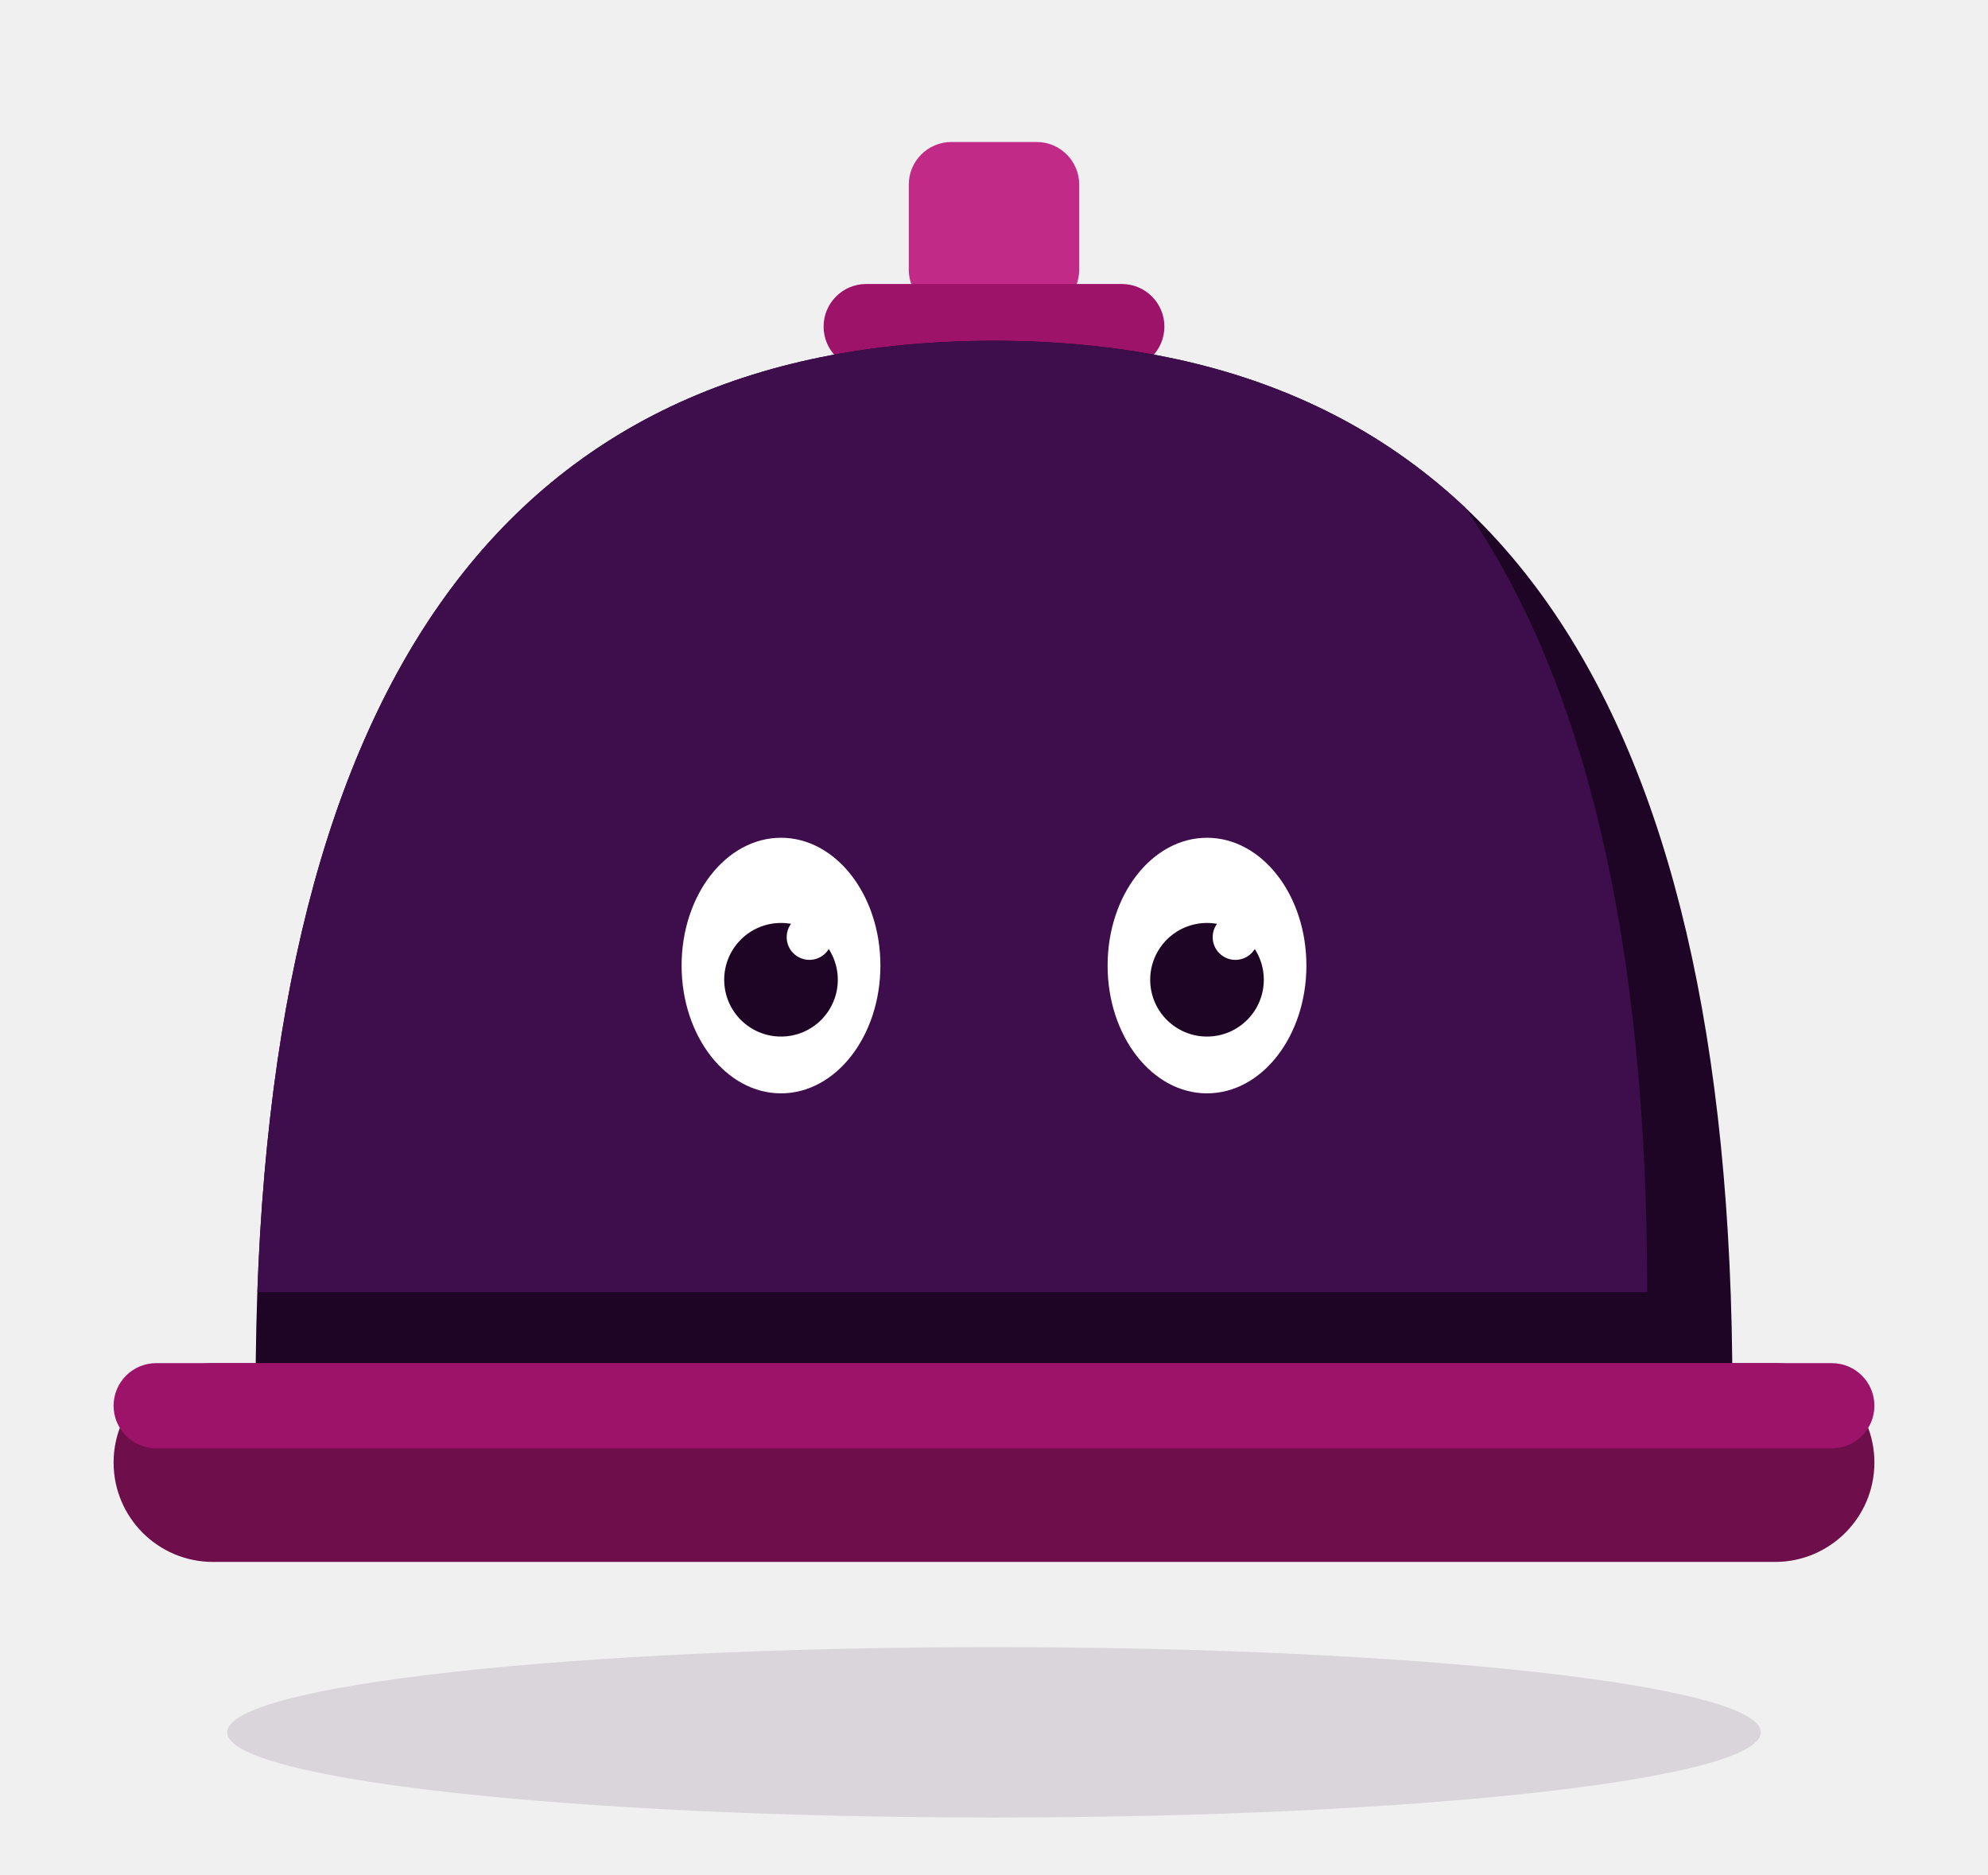
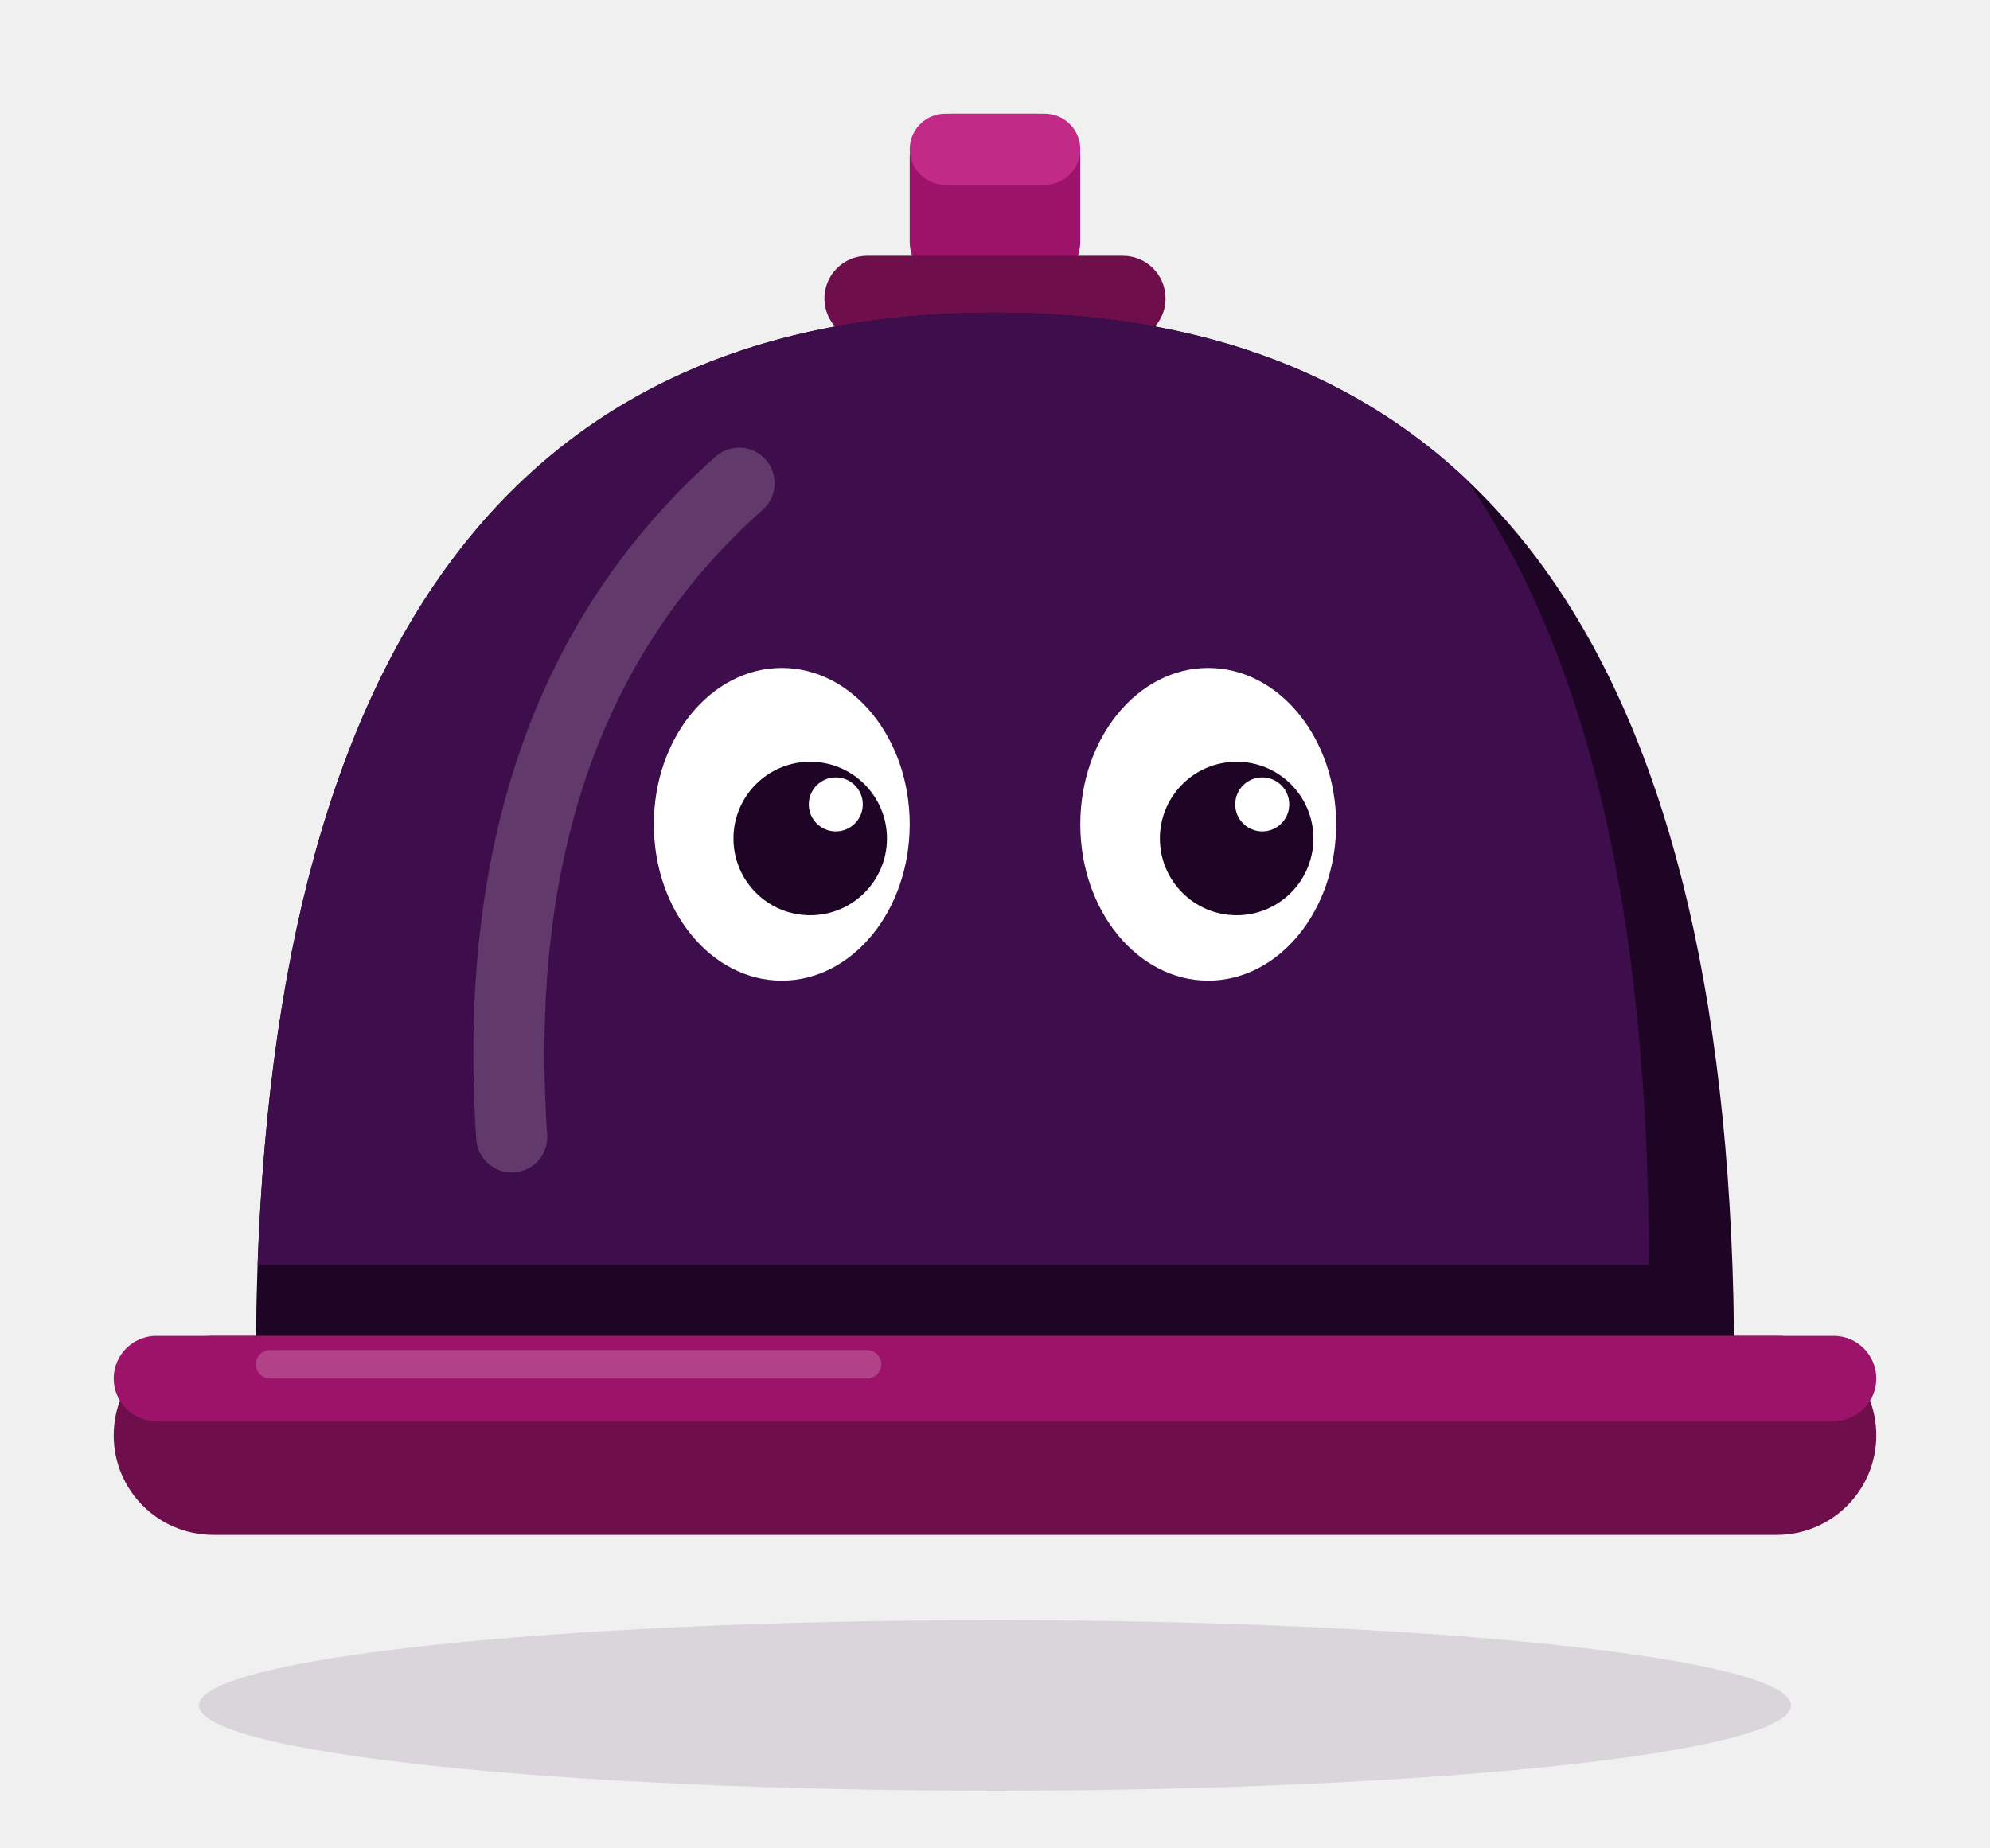
- <svg xmlns="http://www.w3.org/2000/svg" viewBox="30 116 140 132">
+ <svg xmlns="http://www.w3.org/2000/svg" viewBox="30 118 140 130">
  <defs>
-     <clipPath id="bc">
+     <clipPath id="dome">
      <path d="M48 214 Q48 140 100 140 Q152 140 152 214 Z" />
    </clipPath>
  </defs>
-   <ellipse cx="100" cy="238" rx="54" ry="6" fill="#32073e" opacity=".12" />
-   <rect x="94" y="126" width="12" height="12" rx="3" fill="#c22a88" />
-   <rect x="88" y="136" width="24" height="6" rx="3" fill="#9D136A" />
+   <ellipse cx="100" cy="238" rx="56" ry="6" fill="#32073e" opacity=".12" />
+   <rect x="94" y="126" width="12" height="12" rx="3" fill="#9D136A" />
+   <rect x="94" y="126" width="12" height="5" rx="2.5" fill="#c22a88" />
+   <rect x="88" y="136" width="24" height="6" rx="3" fill="#6e0e4b" />
  <path d="M48 214 Q48 140 100 140 Q152 140 152 214 Z" fill="#1e0525" />
-   <g clip-path="url(#bc)">
+   <g clip-path="url(#dome)">
    <path d="M48 214 Q48 140 100 140 Q152 140 152 214 Z" fill="#3e0d4b" transform="translate(-6 -7)" />
  </g>
+   <path d="M66 198 Q64 168 82 152" stroke="#fff" stroke-opacity=".18" stroke-width="5" fill="none" stroke-linecap="round" />
+   <ellipse cx="85" cy="176" rx="9" ry="11" fill="#fff" />
+   <ellipse cx="115" cy="176" rx="9" ry="11" fill="#fff" />
+   <circle cx="87" cy="177" r="5.4" fill="#1e0525" />
+   <circle cx="117" cy="177" r="5.4" fill="#1e0525" />
+   <circle cx="88.8" cy="174.6" r="1.9" fill="#fff" />
+   <circle cx="118.8" cy="174.6" r="1.9" fill="#fff" />
  <rect x="38" y="212" width="124" height="14" rx="7" fill="#6e0e4b" />
  <rect x="38" y="212" width="124" height="6" rx="3" fill="#9D136A" />
-   <ellipse cx="85" cy="184" rx="7" ry="9" fill="#fff" />
-   <circle cx="85" cy="185" r="4" fill="#1e0525" />
-   <circle cx="87" cy="182" r="1.6" fill="#fff" />
-   <ellipse cx="115" cy="184" rx="7" ry="9" fill="#fff" />
-   <circle cx="115" cy="185" r="4" fill="#1e0525" />
-   <circle cx="117" cy="182" r="1.6" fill="#fff" />
+   <rect x="48" y="213" width="44" height="2" rx="1" fill="#fff" opacity=".2" />
</svg>
